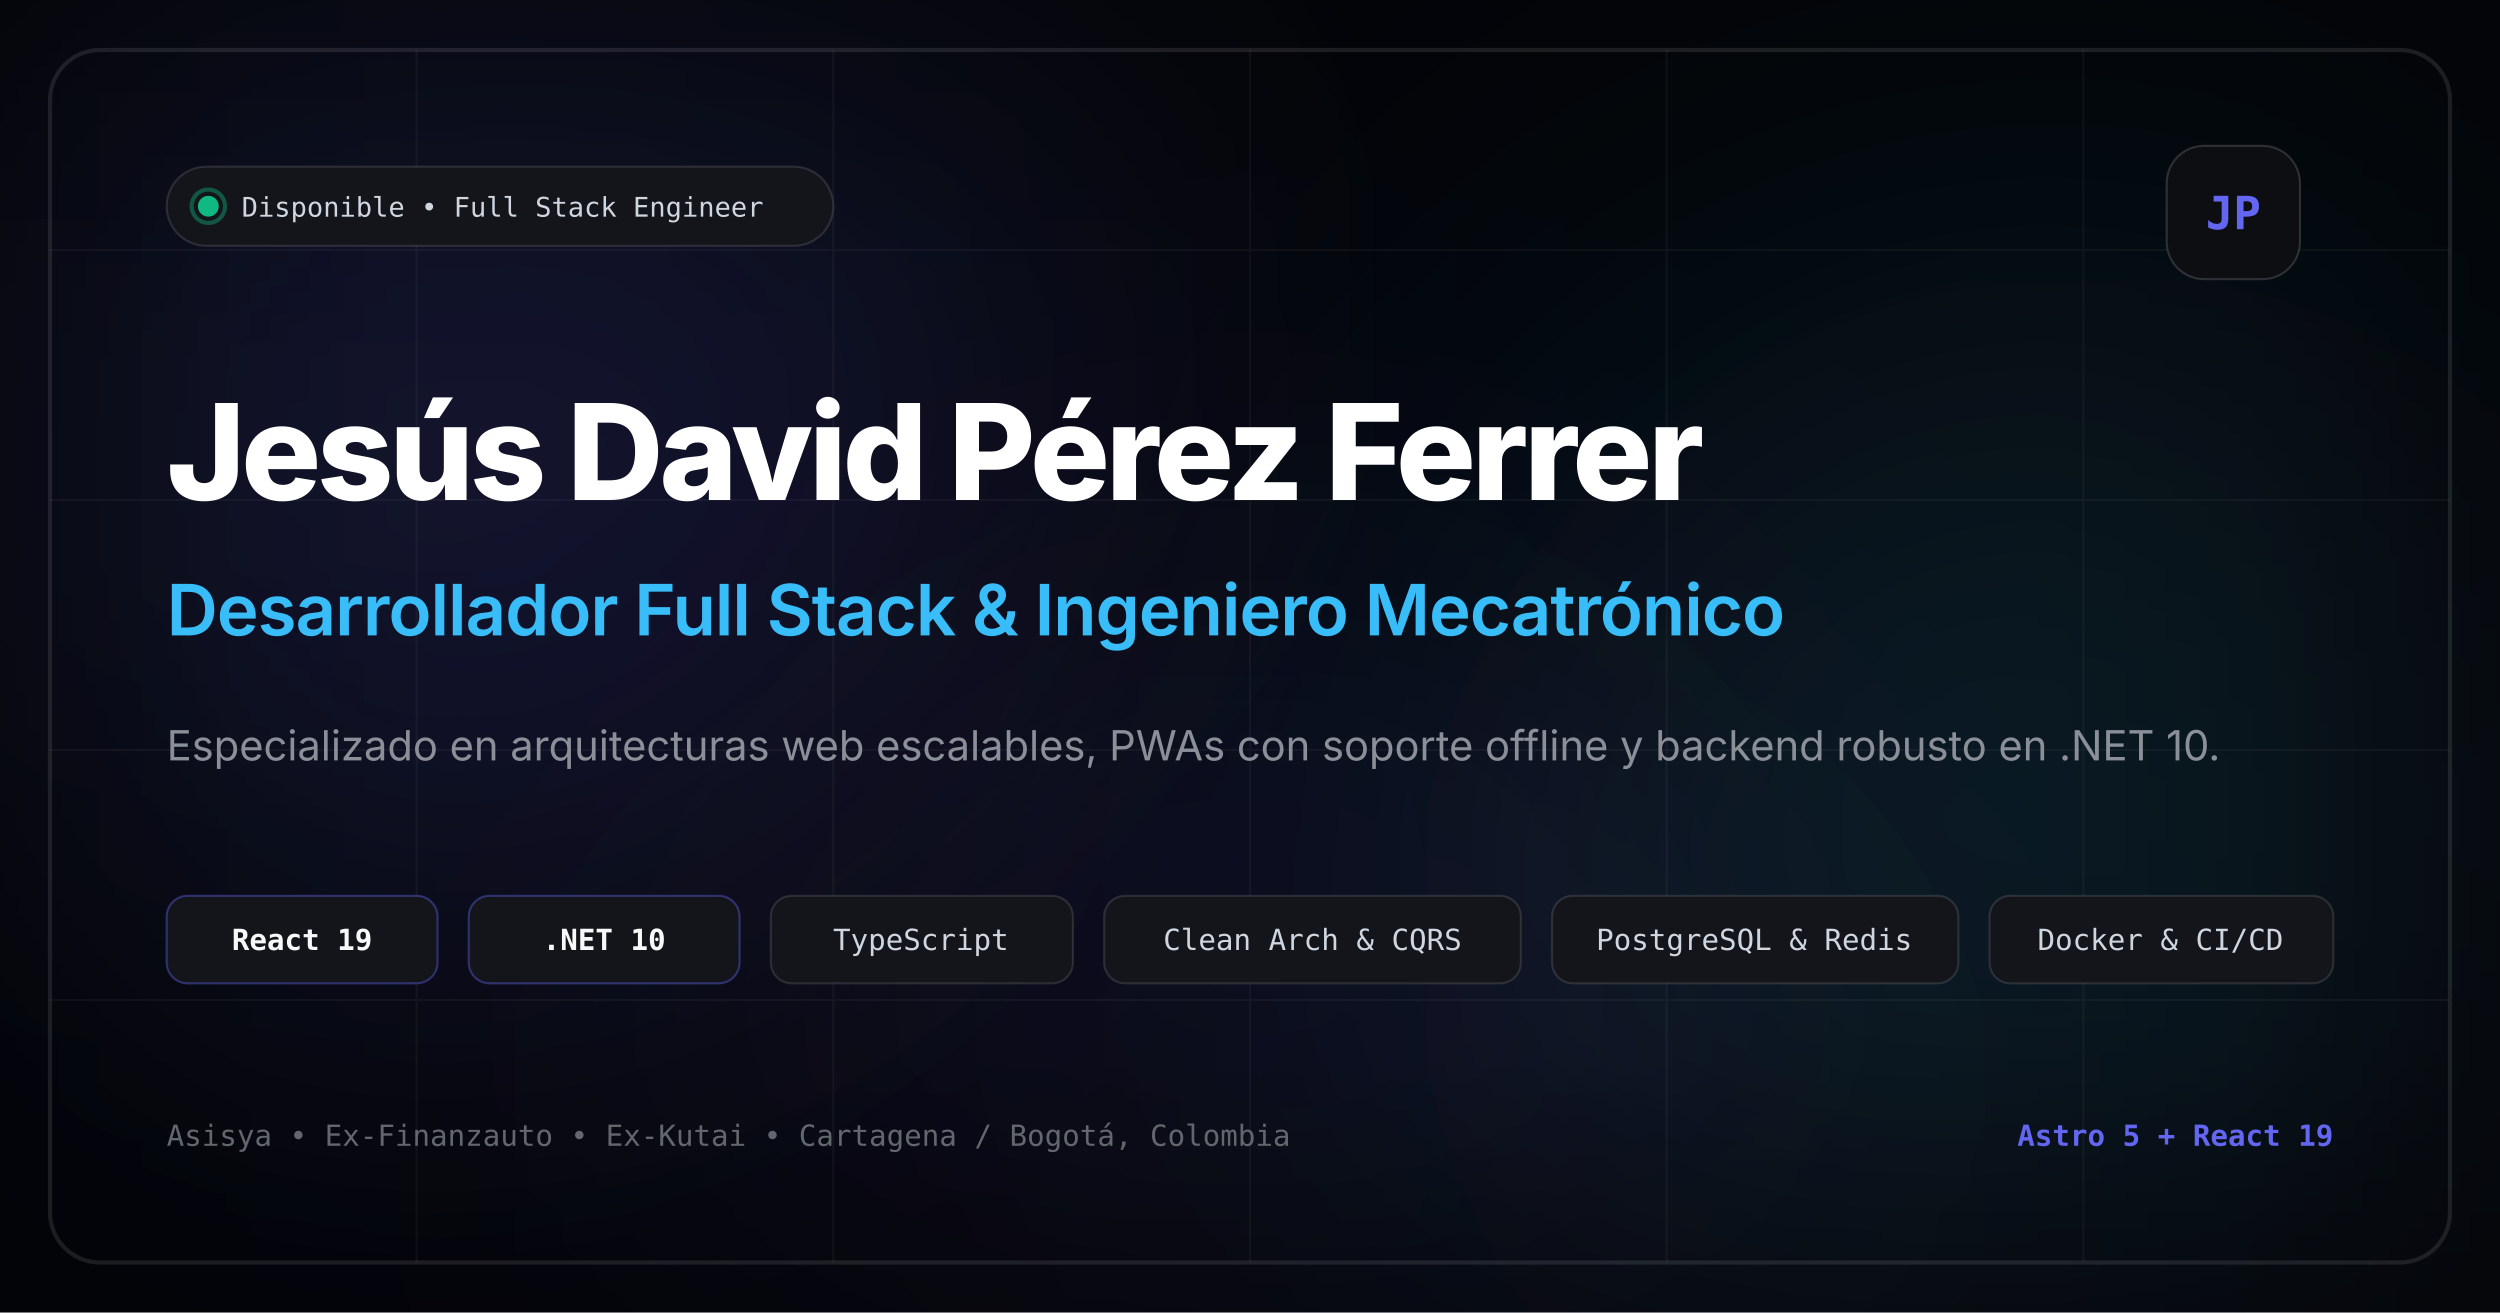
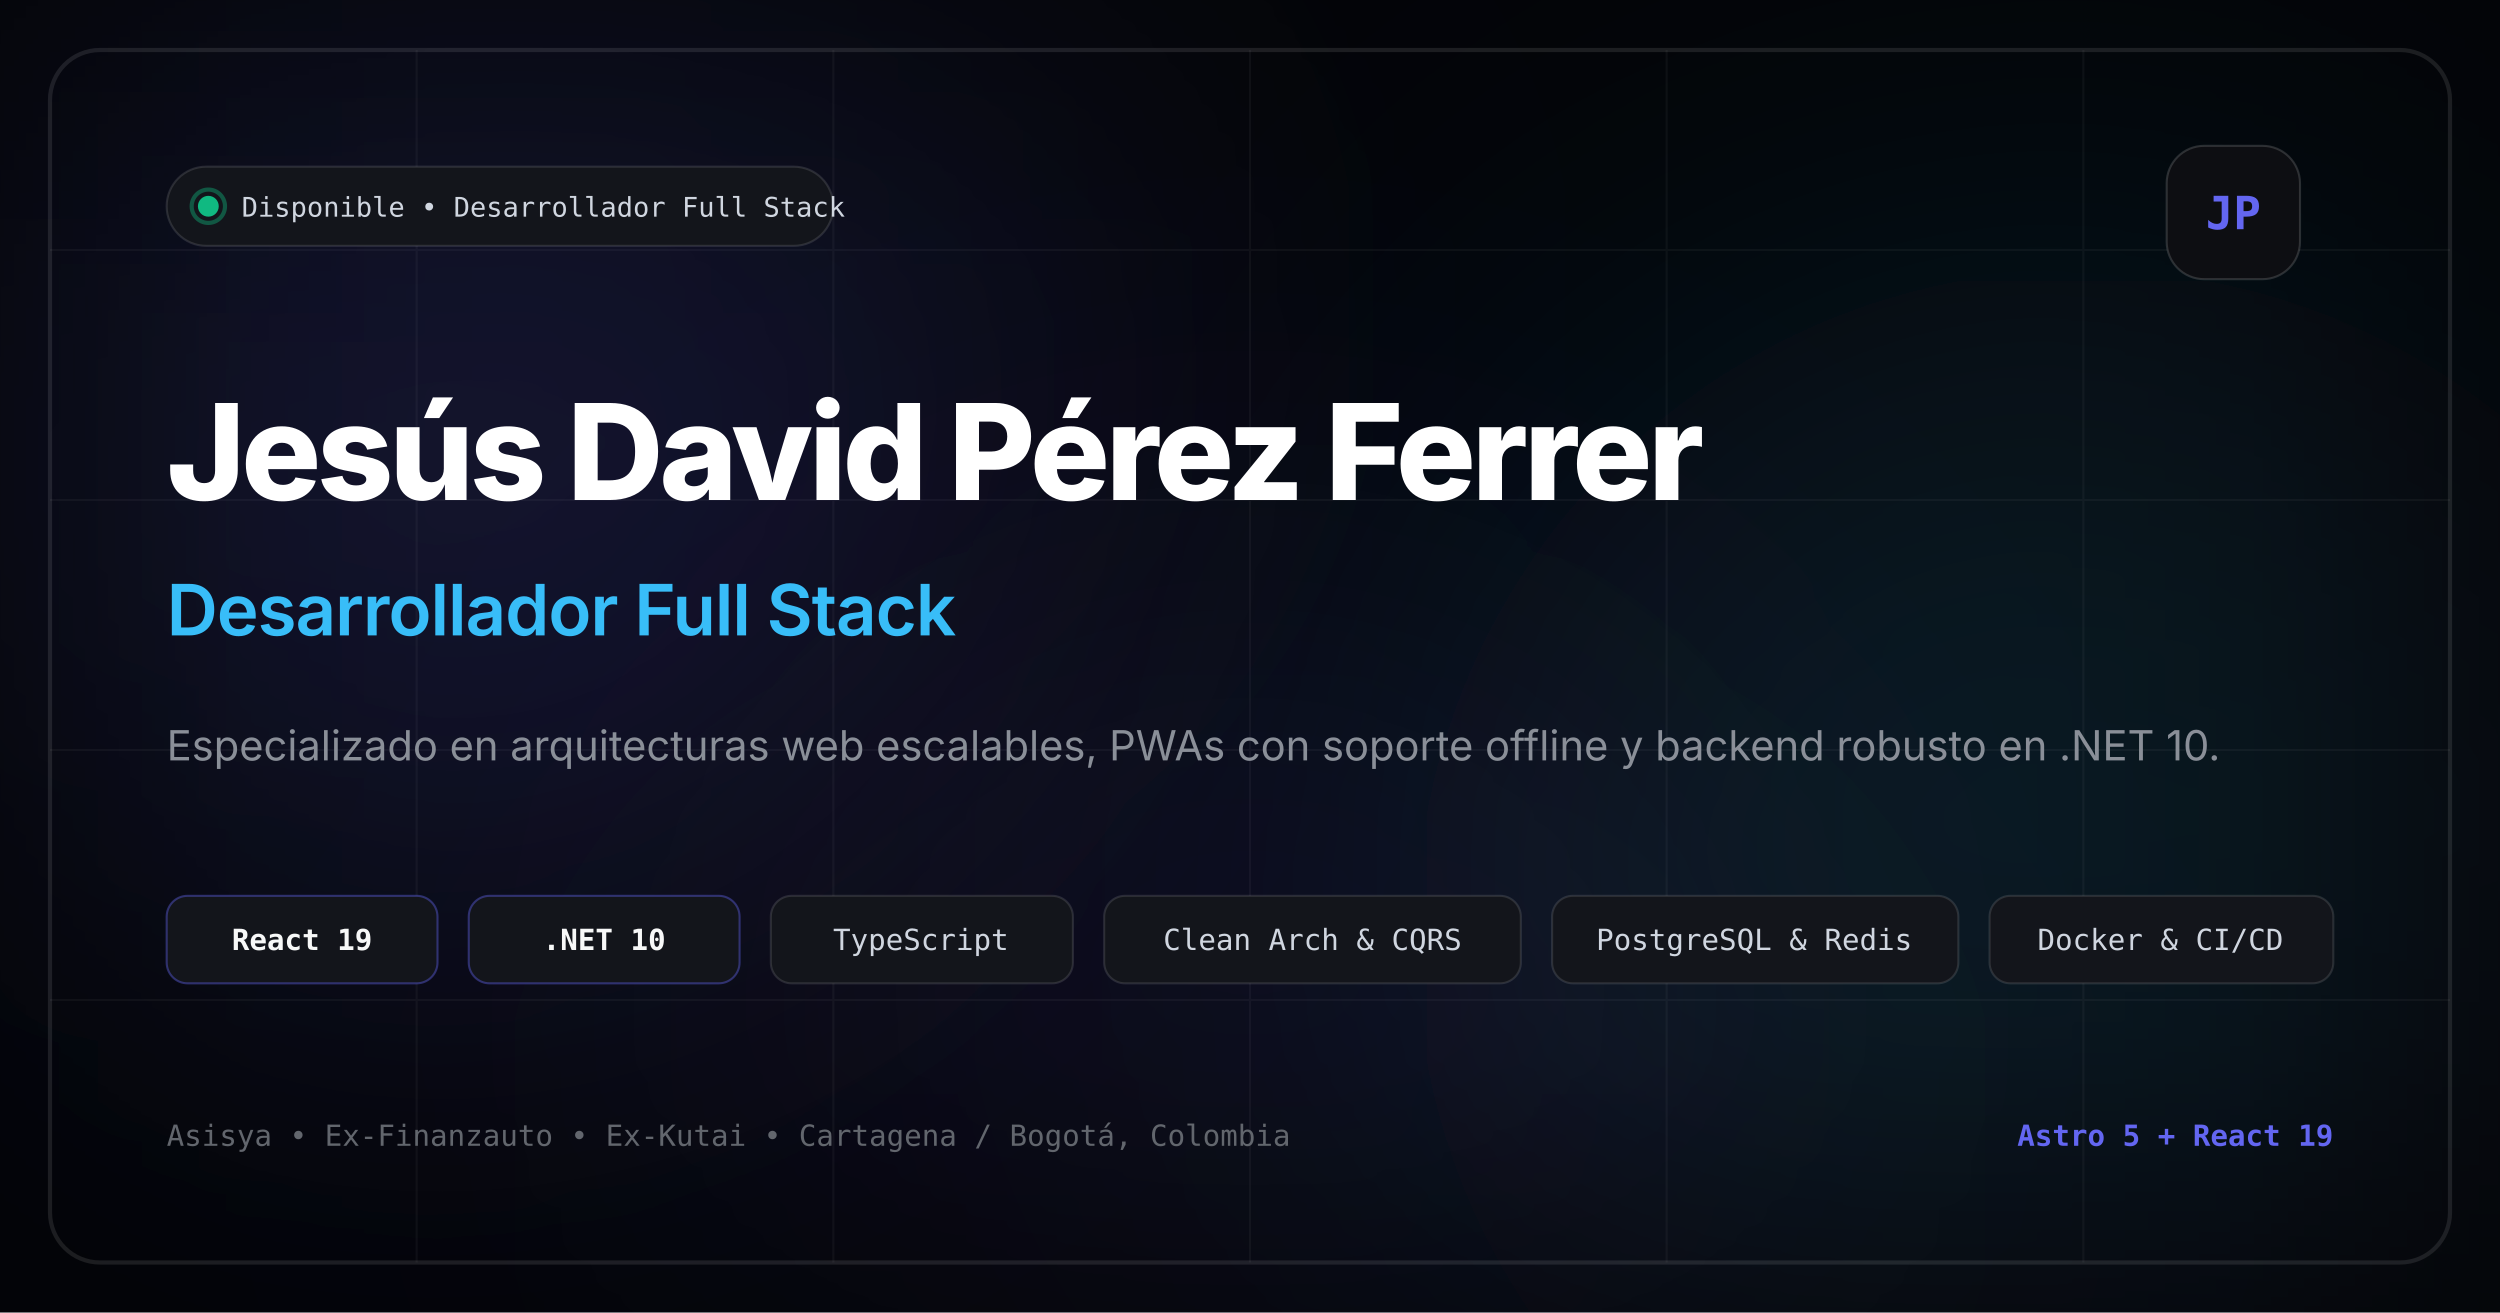
<svg xmlns="http://www.w3.org/2000/svg" width="1200" height="630" viewBox="0 0 1200 630" fill="none">
  <rect width="1200" height="630" fill="#030407" />
  <circle cx="200" cy="150" r="300" fill="#6366F1" fill-opacity="0.18" filter="blur(140px)" />
  <circle cx="1000" cy="450" r="320" fill="#38BDF8" fill-opacity="0.12" filter="blur(160px)" />
  <circle cx="600" cy="550" r="250" fill="#8B5CF6" fill-opacity="0.10" filter="blur(130px)" />
  <rect x="24" y="24" width="1152" height="582" rx="24" stroke="white" stroke-opacity="0.1" stroke-width="2" />
  <g opacity="0.04" stroke="white" stroke-width="1">
    <line x1="24" y1="120" x2="1176" y2="120" />
    <line x1="24" y1="240" x2="1176" y2="240" />
    <line x1="24" y1="360" x2="1176" y2="360" />
    <line x1="24" y1="480" x2="1176" y2="480" />
    <line x1="200" y1="24" x2="200" y2="606" />
    <line x1="400" y1="24" x2="400" y2="606" />
    <line x1="600" y1="24" x2="600" y2="606" />
    <line x1="800" y1="24" x2="800" y2="606" />
    <line x1="1000" y1="24" x2="1000" y2="606" />
  </g>
  <g transform="translate(80, 80)">
    <rect width="320" height="38" rx="19" fill="#13151B" stroke="white" stroke-opacity="0.12" />
    <circle cx="20" cy="19" r="5" fill="#10B981" />
    <circle cx="20" cy="19" r="8" stroke="#10B981" stroke-opacity="0.4" stroke-width="2" />
    <text x="36" y="24" fill="#D0D6E0" font-family="'JetBrains Mono', monospace" font-size="13" font-weight="500">
-       Disponible • Full Stack Engineer
+       Disponible • Desarrollador Full Stack
    </text>
  </g>
  <g transform="translate(1040, 70)">
    <rect width="64" height="64" rx="18" fill="#0D0E12" stroke="white" stroke-opacity="0.15" />
    <text x="32" y="40" fill="#6366F1" font-family="'JetBrains Mono', monospace" font-size="22" font-weight="700" text-anchor="middle">JP</text>
  </g>
  <text x="80" y="240" fill="#FFFFFF" font-family="'Inter', sans-serif" font-size="64" font-weight="800" letter-spacing="-2">
    Jesús David Pérez Ferrer
  </text>
  <text x="80" y="305" fill="#38BDF8" font-family="'Inter', sans-serif" font-size="34" font-weight="600" letter-spacing="-0.5">
-     Desarrollador Full Stack &amp; Ingeniero Mecatrónico
+     Desarrollador Full Stack
  </text>
  <text x="80" y="365" fill="#8A8F98" font-family="'Inter', sans-serif" font-size="20" font-weight="400" max-width="800">
    Especializado en arquitecturas web escalables, PWAs con soporte offline y backend robusto en .NET 10.
  </text>
  <g transform="translate(80, 430)">
    <rect x="0" y="0" width="130" height="42" rx="10" fill="#13151B" stroke="#6366F1" stroke-opacity="0.4" />
    <text x="65" y="26" fill="#F7F8F8" font-family="'JetBrains Mono', monospace" font-size="14" font-weight="600" text-anchor="middle">React 19</text>
    <rect x="145" y="0" width="130" height="42" rx="10" fill="#13151B" stroke="#6366F1" stroke-opacity="0.4" />
    <text x="210" y="26" fill="#F7F8F8" font-family="'JetBrains Mono', monospace" font-size="14" font-weight="600" text-anchor="middle">.NET 10</text>
    <rect x="290" y="0" width="145" height="42" rx="10" fill="#13151B" stroke="white" stroke-opacity="0.12" />
    <text x="362" y="26" fill="#D0D6E0" font-family="'JetBrains Mono', monospace" font-size="14" font-weight="500" text-anchor="middle">TypeScript</text>
    <rect x="450" y="0" width="200" height="42" rx="10" fill="#13151B" stroke="white" stroke-opacity="0.12" />
    <text x="550" y="26" fill="#D0D6E0" font-family="'JetBrains Mono', monospace" font-size="14" font-weight="500" text-anchor="middle">Clean Arch &amp; CQRS</text>
    <rect x="665" y="0" width="195" height="42" rx="10" fill="#13151B" stroke="white" stroke-opacity="0.12" />
    <text x="762" y="26" fill="#D0D6E0" font-family="'JetBrains Mono', monospace" font-size="14" font-weight="500" text-anchor="middle">PostgreSQL &amp; Redis</text>
    <rect x="875" y="0" width="165" height="42" rx="10" fill="#13151B" stroke="white" stroke-opacity="0.12" />
    <text x="957" y="26" fill="#D0D6E0" font-family="'JetBrains Mono', monospace" font-size="14" font-weight="500" text-anchor="middle">Docker &amp; CI/CD</text>
  </g>
  <g transform="translate(80, 550)">
    <text x="0" y="0" fill="#62666D" font-family="'JetBrains Mono', monospace" font-size="14">
      Asisya • Ex-Finanzauto • Ex-Kutai • Cartagena / Bogotá, Colombia
    </text>
    <text x="1040" y="0" fill="#6366F1" font-family="'JetBrains Mono', monospace" font-size="14" font-weight="600" text-anchor="end">
      Astro 5 + React 19
    </text>
  </g>
</svg>
